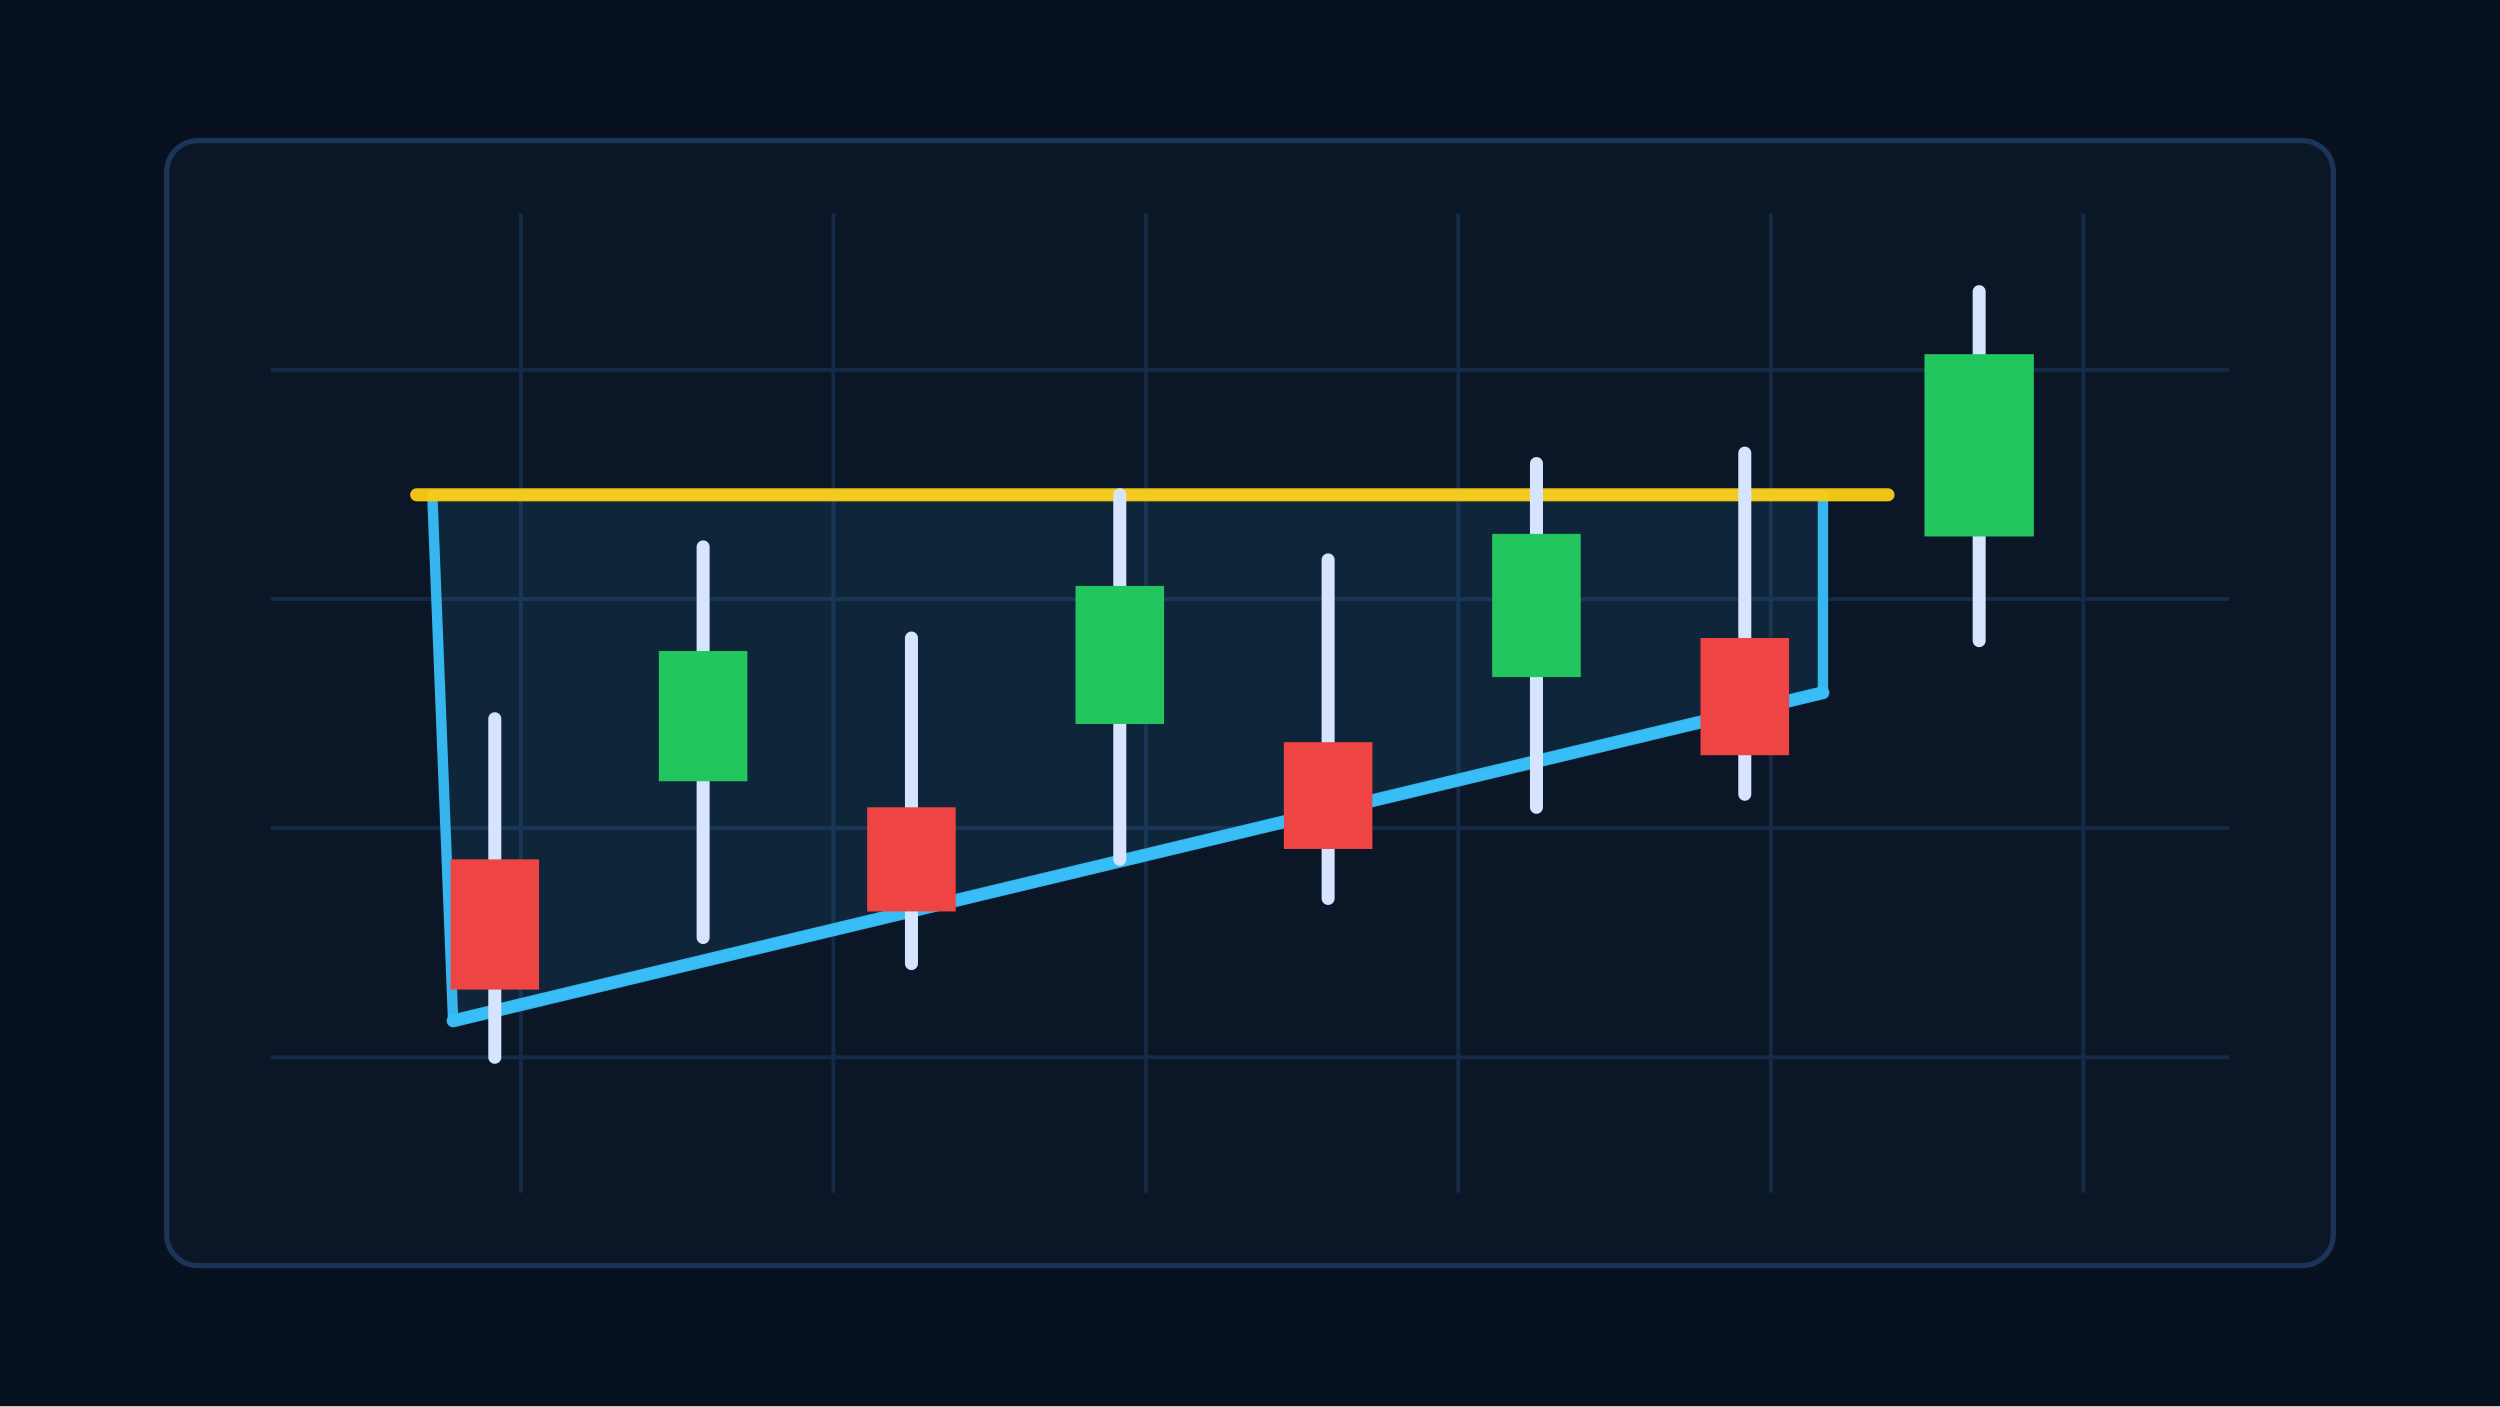
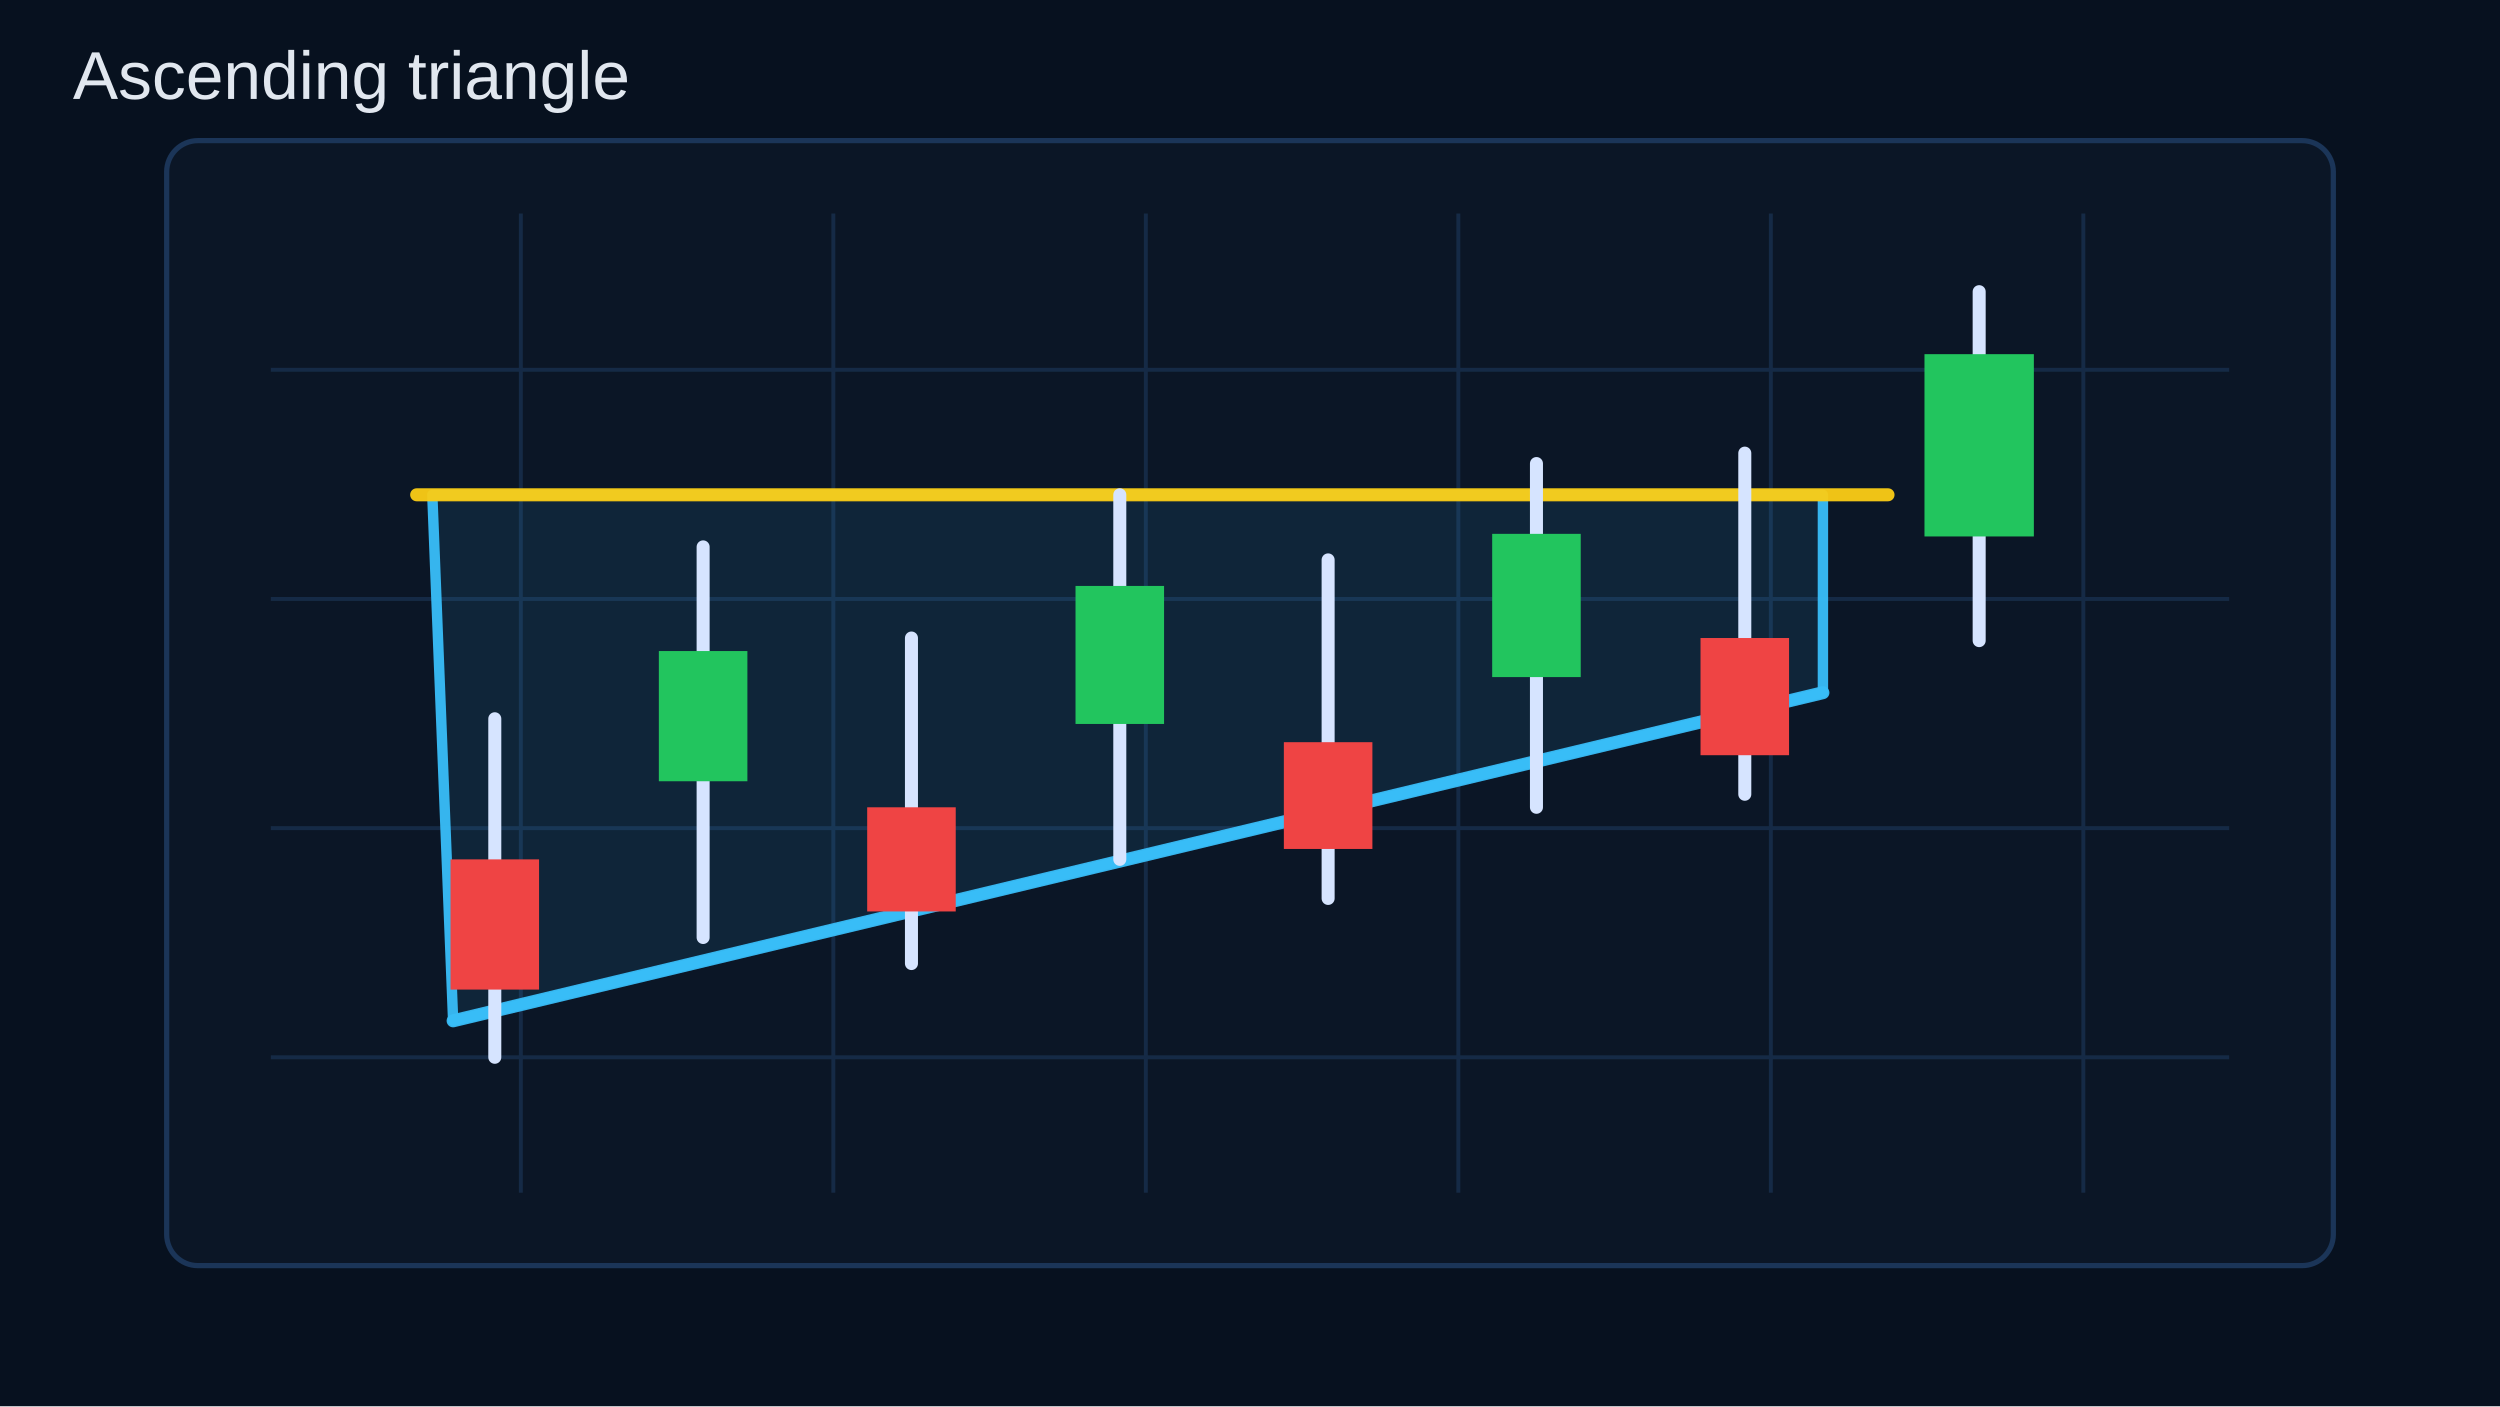
<svg xmlns="http://www.w3.org/2000/svg" width="960" height="540" viewBox="0 0 960 540" aria-hidden="true">
  <rect width="960" height="540" fill="#07111f" />
  <rect x="64" y="54" width="832" height="432" rx="12" fill="#0b1626" stroke="#1b3558" stroke-width="2" />
  <g stroke="#18304d" stroke-width="1.5" opacity=".8">
    <path d="M104 142H856M104 230H856M104 318H856M104 406H856" />
    <path d="M200 82V458M320 82V458M440 82V458M560 82V458M680 82V458M800 82V458" />
  </g>
  <polygon points="166,190 700,190 700,266 174,392" fill="#38bdf8" fill-opacity="0.1" stroke="#38bdf8" stroke-width="4" stroke-linejoin="round" opacity=".95" />
  <path d="M160 190L725 190" fill="none" stroke="#facc15" stroke-width="5" stroke-linecap="round" opacity="0.95" />
  <path d="M174 392L700 266" fill="none" stroke="#38bdf8" stroke-width="5" stroke-linecap="round" opacity="0.95" />
  <g opacity="1">
    <line x1="190" y1="276" x2="190" y2="406" stroke="#d6e4ff" stroke-width="5" stroke-linecap="round" />
    <rect x="173" y="330" width="34" height="50" fill="#ef4444" />
  </g>
  <g opacity="1">
    <line x1="270" y1="210" x2="270" y2="360" stroke="#d6e4ff" stroke-width="5" stroke-linecap="round" />
    <rect x="253" y="250" width="34" height="50" fill="#22c55e" />
  </g>
  <g opacity="1">
    <line x1="350" y1="245" x2="350" y2="370" stroke="#d6e4ff" stroke-width="5" stroke-linecap="round" />
    <rect x="333" y="310" width="34" height="40" fill="#ef4444" />
  </g>
  <g opacity="1">
    <line x1="430" y1="190" x2="430" y2="330" stroke="#d6e4ff" stroke-width="5" stroke-linecap="round" />
    <rect x="413" y="225" width="34" height="53" fill="#22c55e" />
  </g>
  <g opacity="1">
    <line x1="510" y1="215" x2="510" y2="345" stroke="#d6e4ff" stroke-width="5" stroke-linecap="round" />
    <rect x="493" y="285" width="34" height="41" fill="#ef4444" />
  </g>
  <g opacity="1">
    <line x1="590" y1="178" x2="590" y2="310" stroke="#d6e4ff" stroke-width="5" stroke-linecap="round" />
    <rect x="573" y="205" width="34" height="55" fill="#22c55e" />
  </g>
  <g opacity="1">
    <line x1="670" y1="174" x2="670" y2="305" stroke="#d6e4ff" stroke-width="5" stroke-linecap="round" />
    <rect x="653" y="245" width="34" height="45" fill="#ef4444" />
  </g>
  <g opacity="1">
    <line x1="760" y1="112" x2="760" y2="246" stroke="#d6e4ff" stroke-width="5" stroke-linecap="round" />
    <rect x="739" y="136" width="42" height="70" fill="#22c55e" />
  </g>
+   <text x="28" y="38" font-family="Arial, sans-serif" font-size="26" fill="#e1e7ef">Ascending triangle</text>
</svg>
